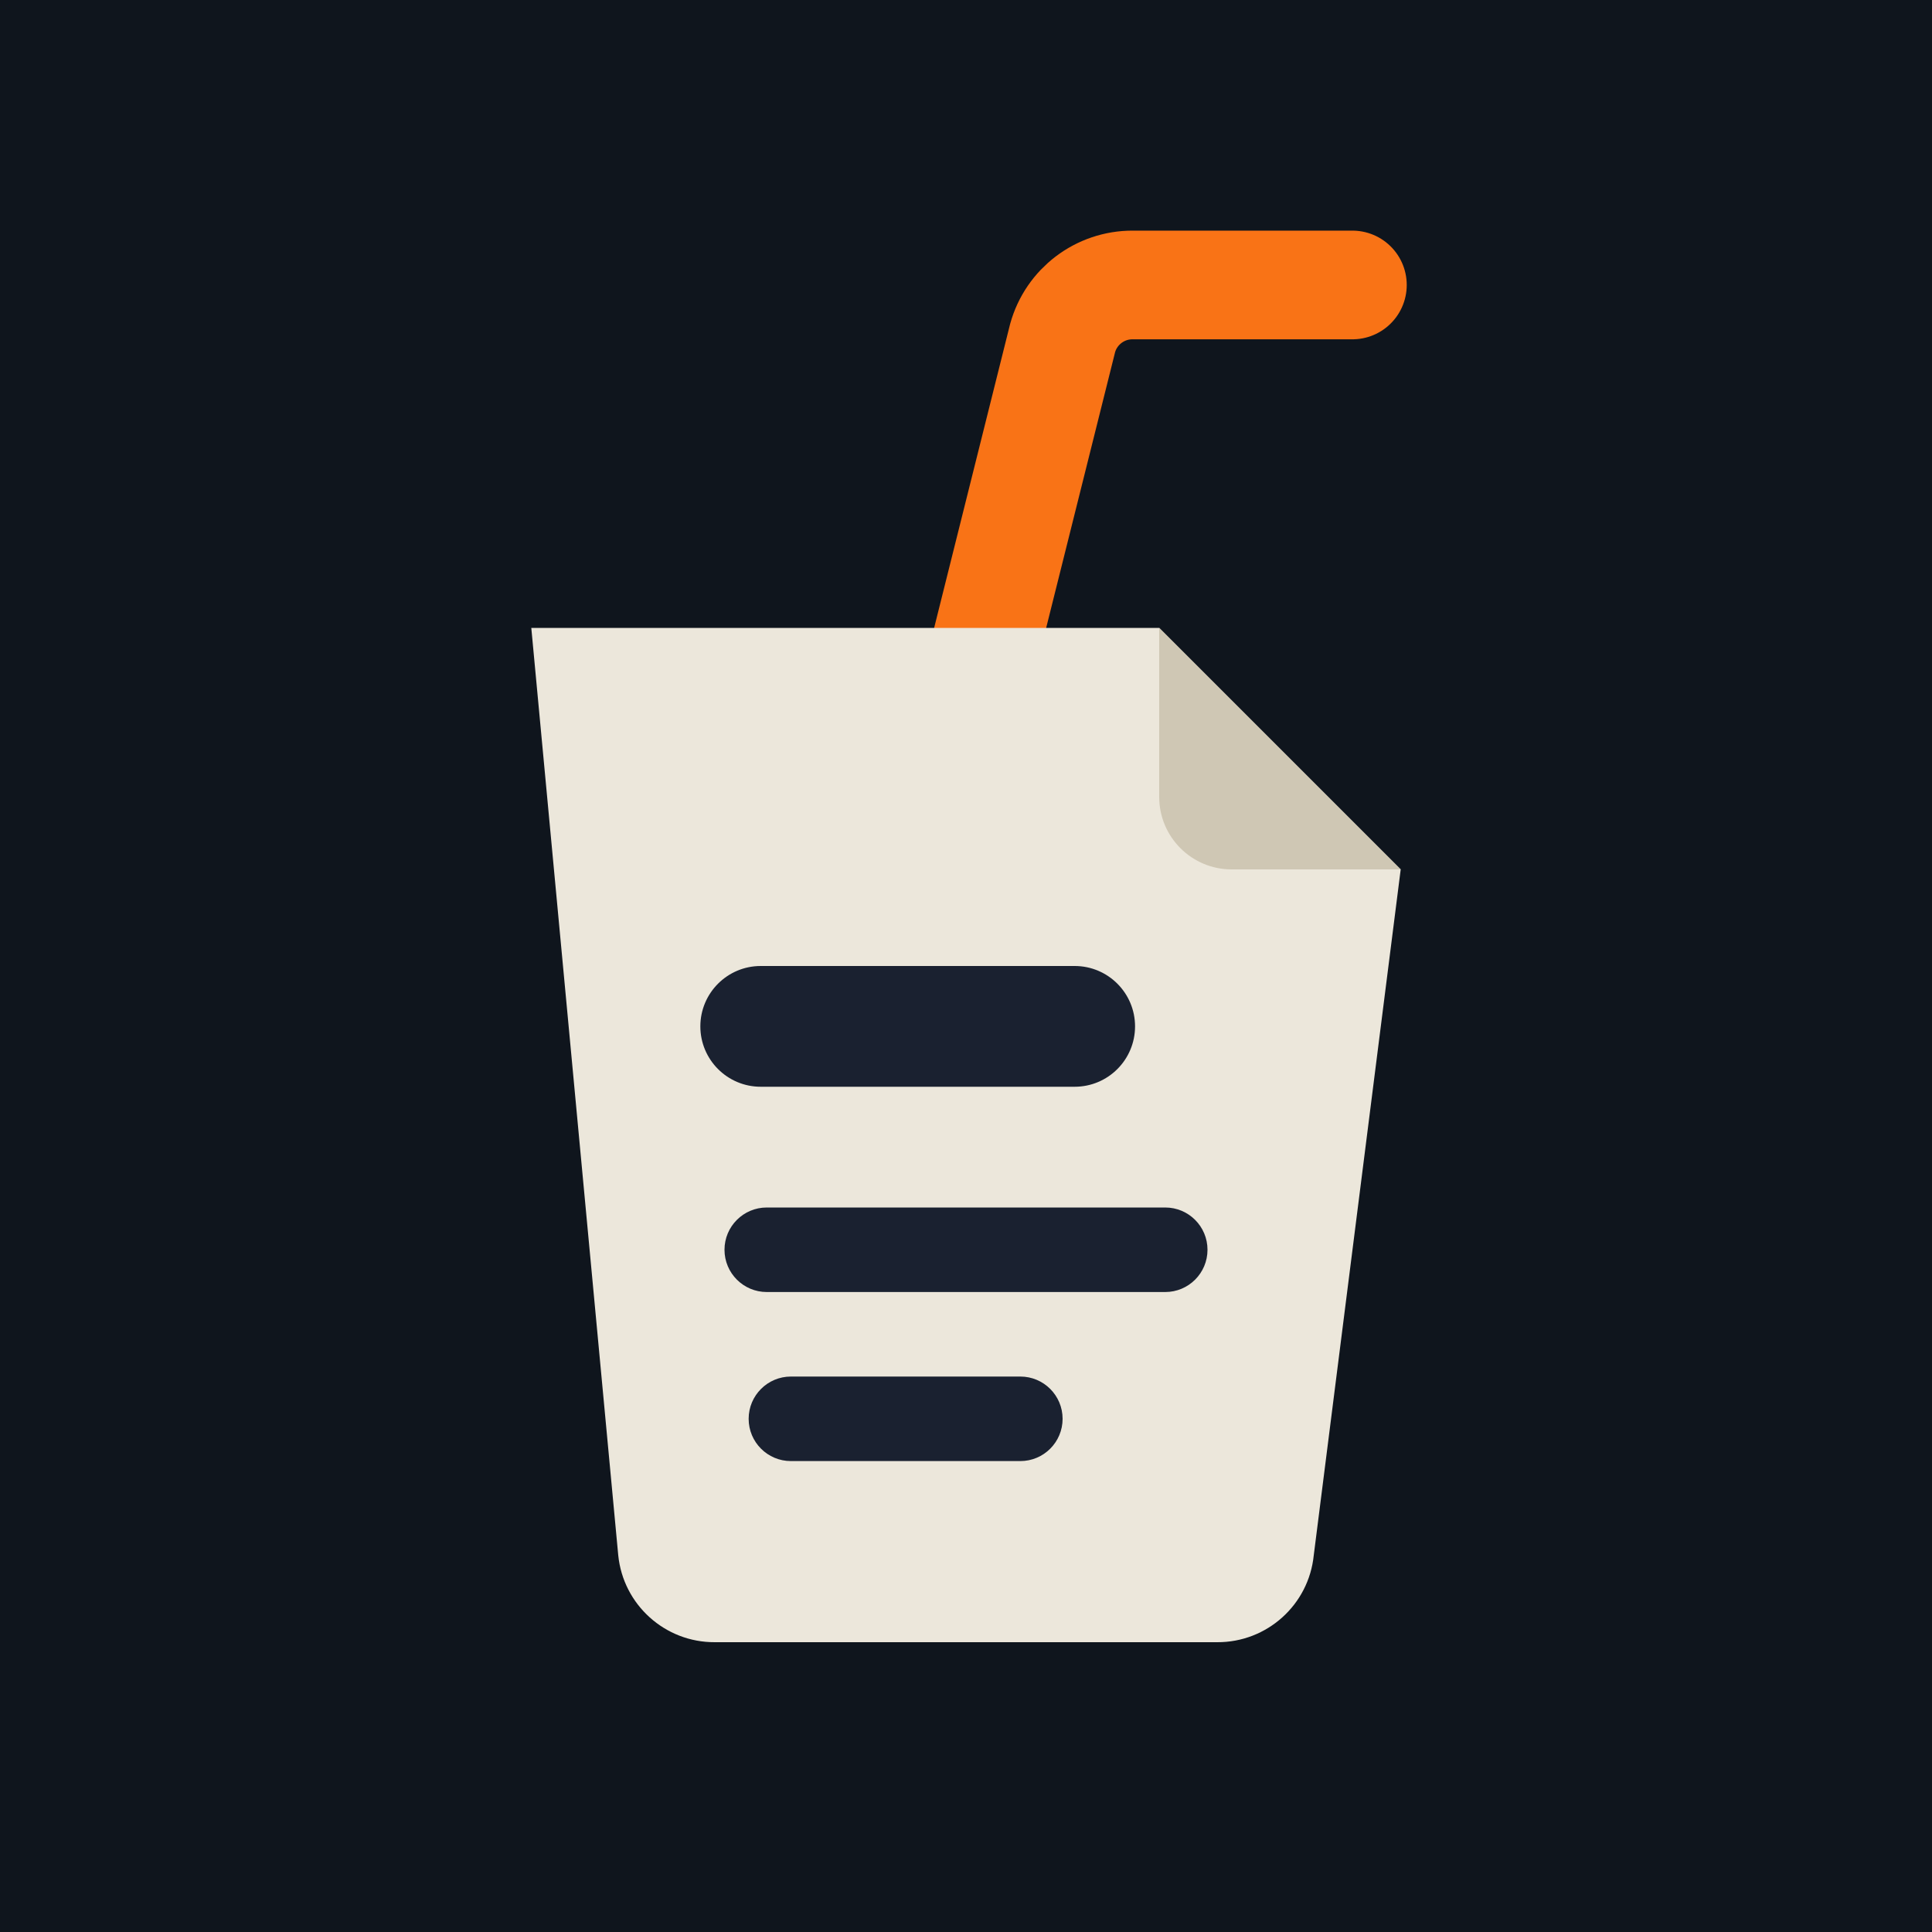
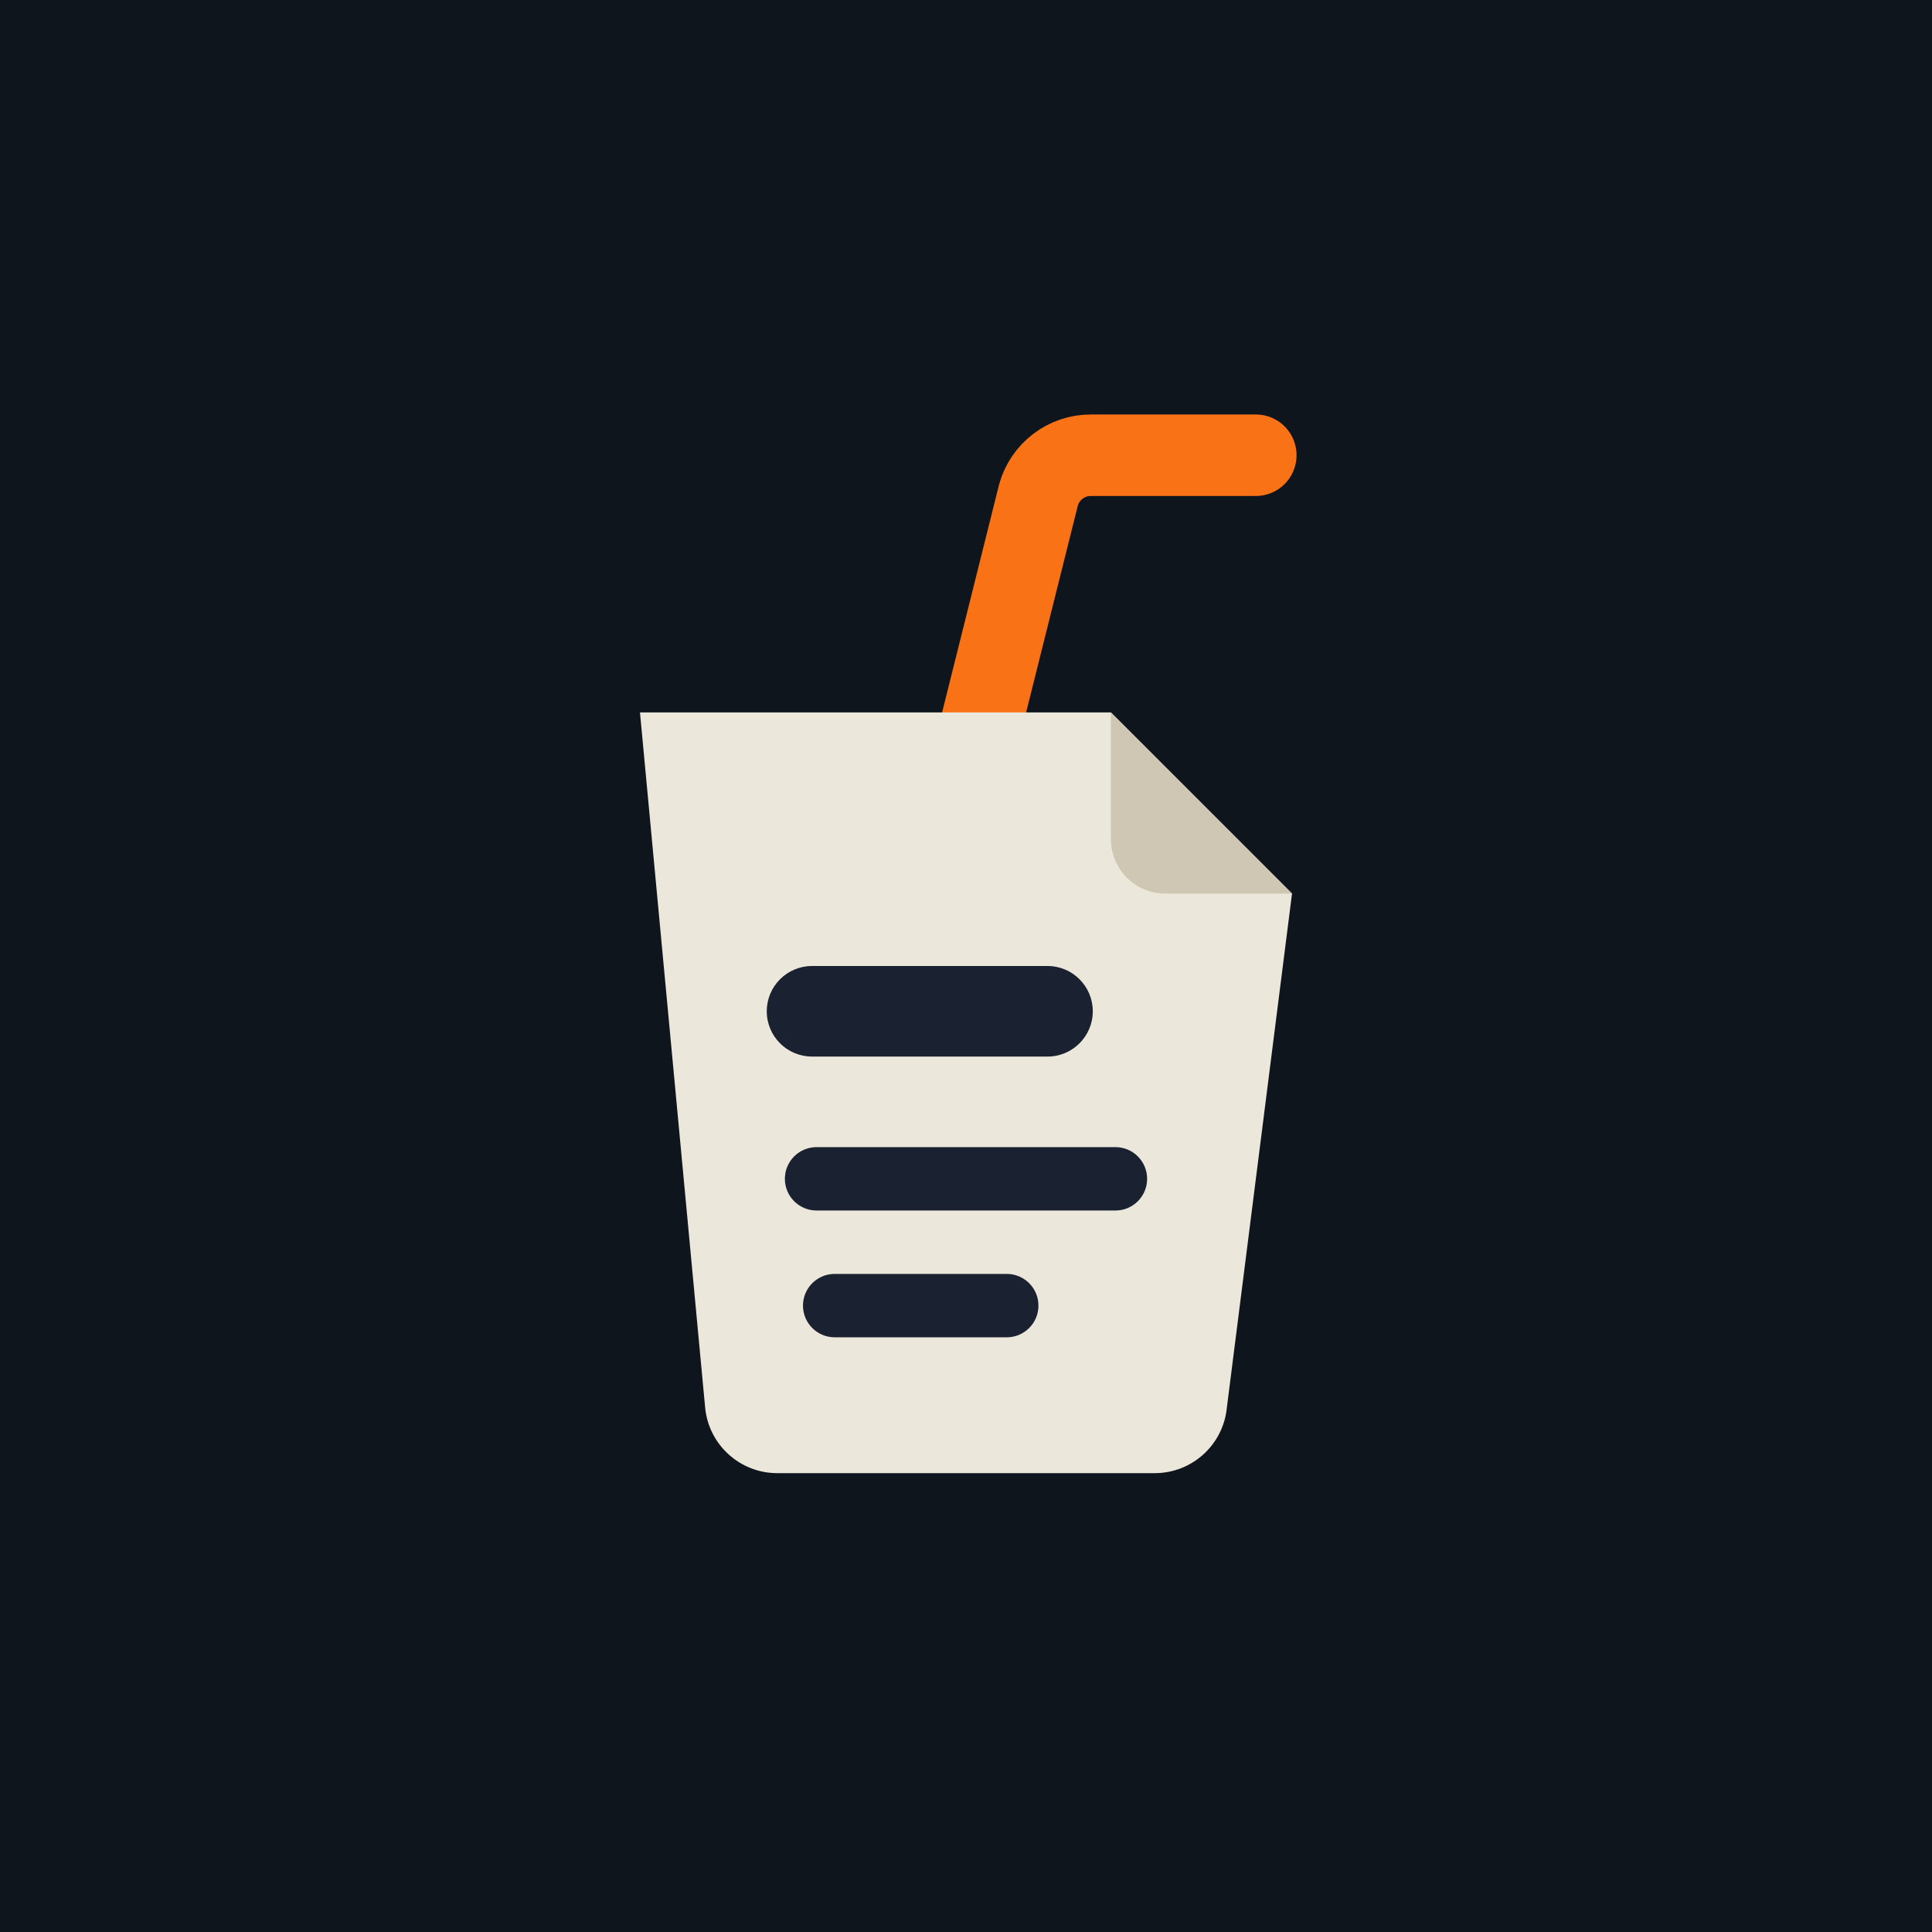
<svg xmlns="http://www.w3.org/2000/svg" viewBox="0 0 64 64">
  <rect width="64" height="64" rx="0" fill="#0F151D" />
-   <g transform="translate(6.4 6.4) scale(0.8)">
+   <g transform="translate(12.8 12.8) scale(0.6)">
    <path d="M30 30l6-24a3 3 0 0 1 2.9-2.2H48" fill="none" stroke="#F97316" stroke-width="4.5" stroke-linecap="round" stroke-linejoin="round" />
    <path class="b" d="M14 18h26l10 10-3.6 28.4a4 4 0 0 1-4 3.6H21.6a4 4 0 0 1-4-3.6z" fill="#ECE7DB" />
    <path class="f" d="M40 18v7a3 3 0 0 0 3 3h7z" fill="#CFC7B4" />
    <g class="t" fill="#1A2130">
      <rect x="21" y="32" width="18" height="5" rx="2.5" />
      <rect x="22" y="42" width="20" height="3.5" rx="1.75" />
      <rect x="23" y="49" width="13" height="3.5" rx="1.75" />
    </g>
  </g>
</svg>
